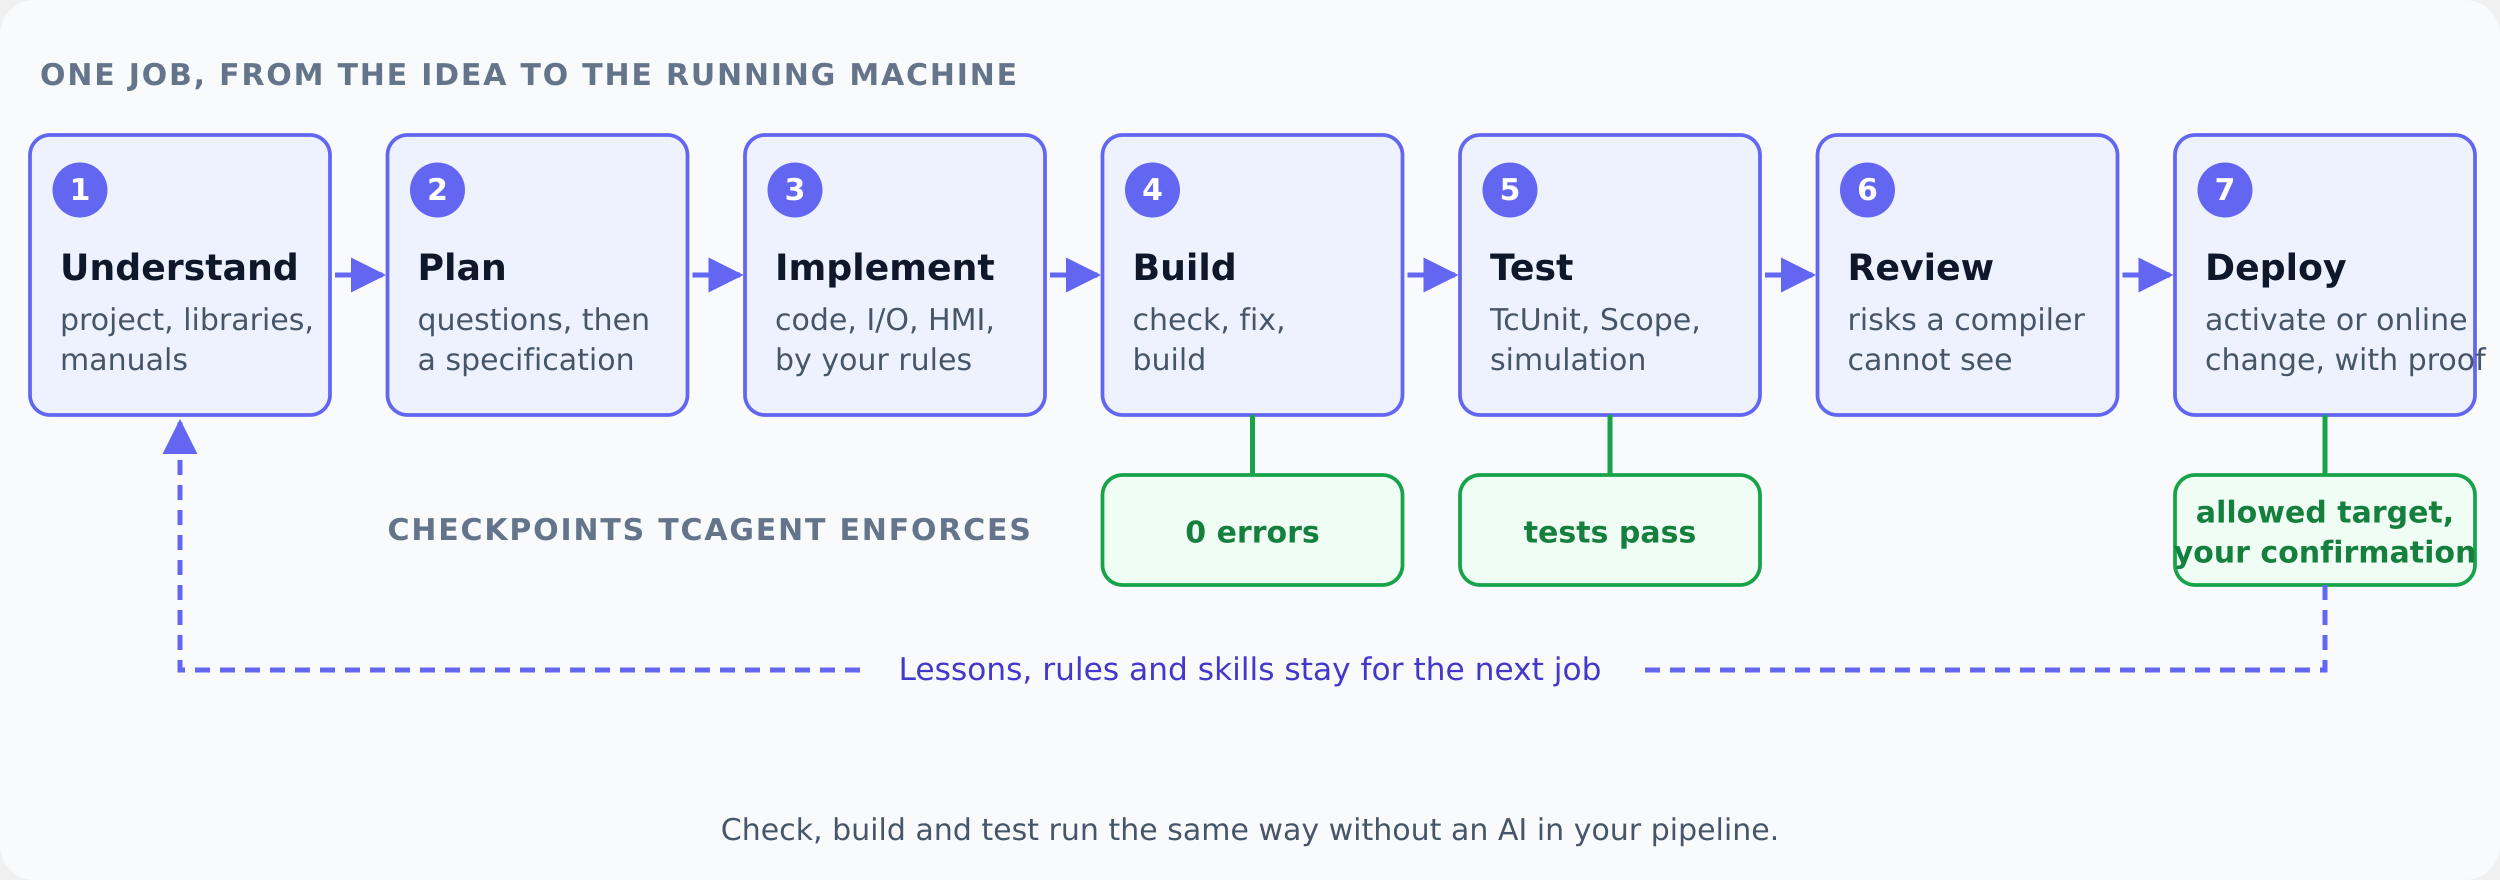
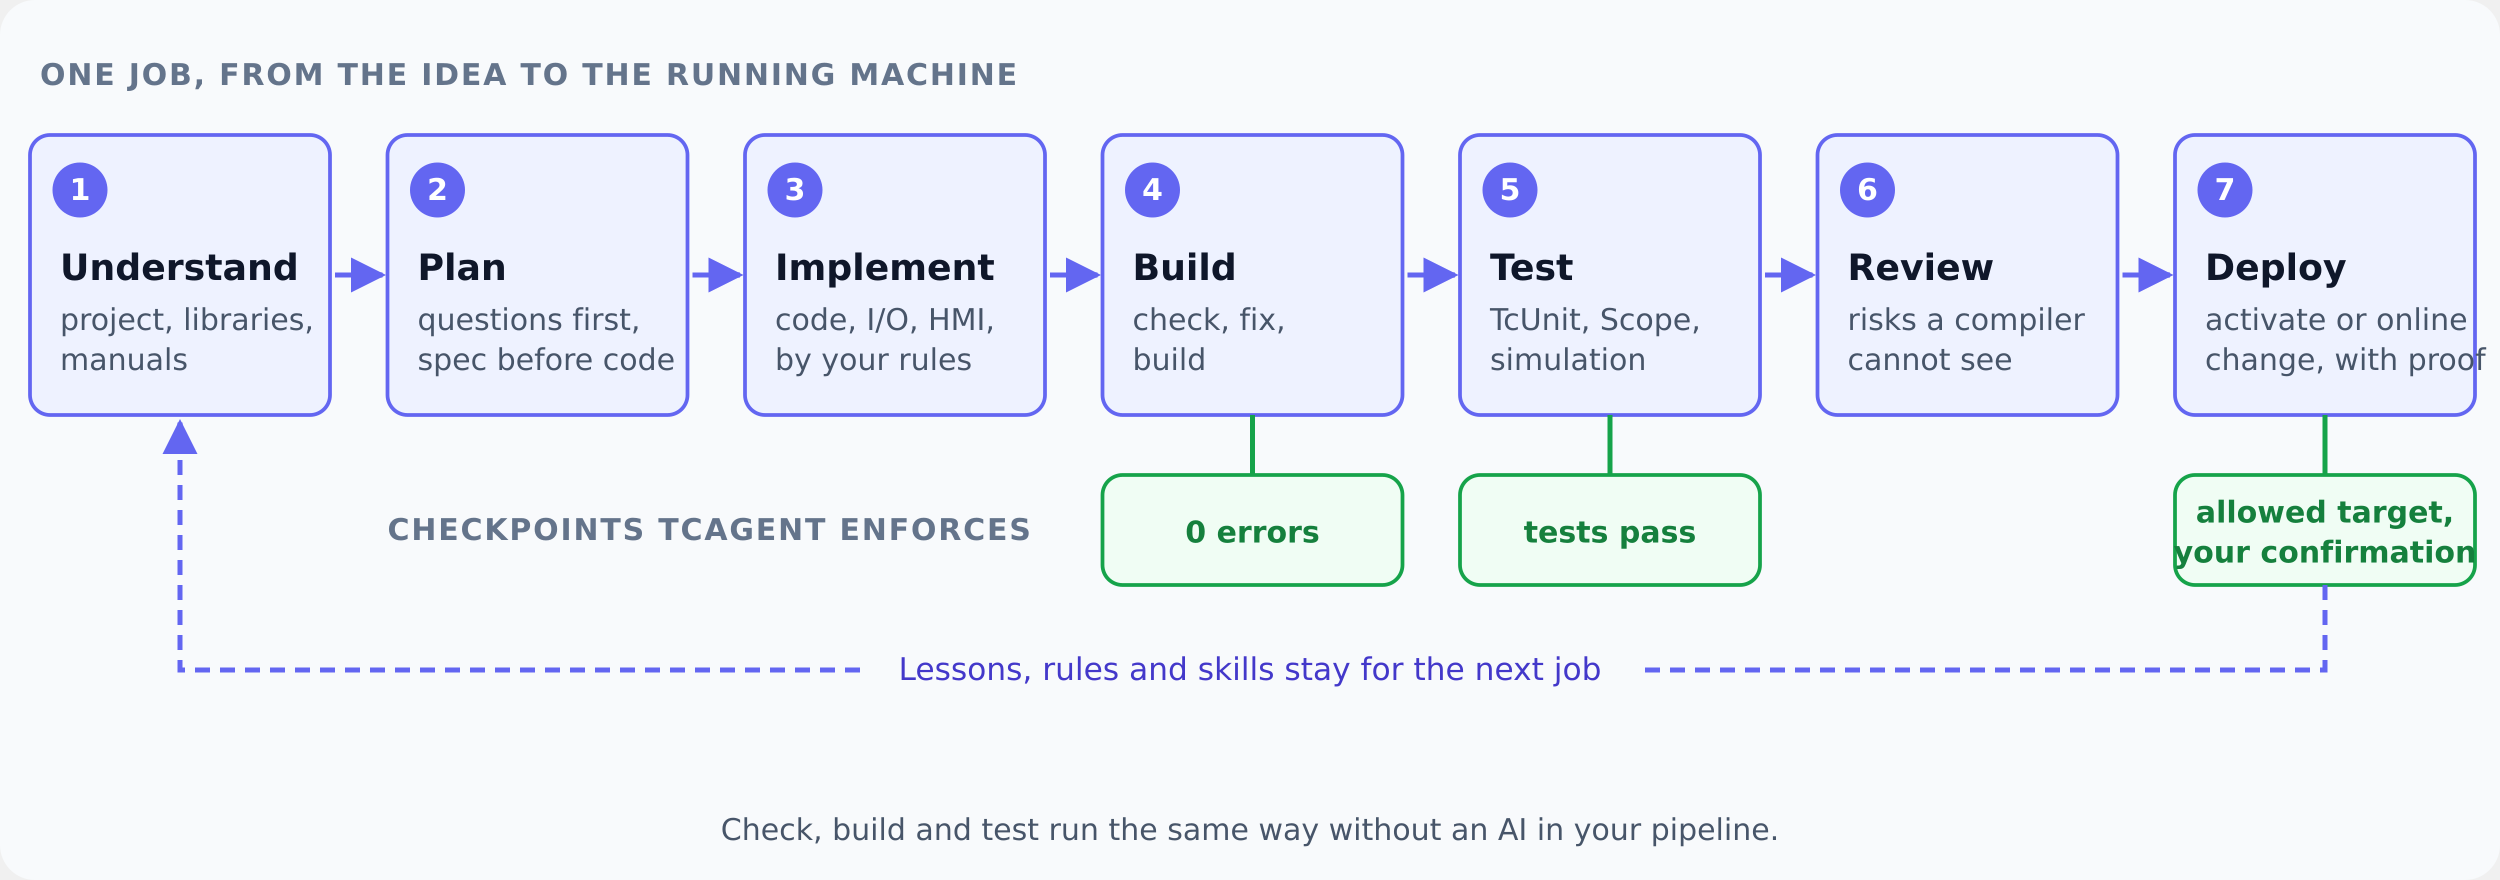
<svg xmlns="http://www.w3.org/2000/svg" viewBox="0 0 1000 352" width="1000" height="352" role="img" aria-label="The whole job in seven steps: understand, plan, implement, build, test, review, deploy. TcAgent enforces checkpoints at build, test and deploy. Lessons, rules and skills stay for the next job.">
  <defs>
    <marker id="ah" viewBox="0 0 10 10" refX="9" refY="5" markerWidth="7" markerHeight="7" orient="auto-start-reverse">
      <path d="M0,0 L10,5 L0,10 z" fill="#6366f1" />
    </marker>
  </defs>
  <style>text{font-family:"Segoe UI",system-ui,-apple-system,"DejaVu Sans",sans-serif}.h{font-size:14.5px;font-weight:700;fill:#0f172a}.s{font-size:12px;fill:#475569}.g{font-size:12px;font-weight:600;fill:#15803d}.n{font-size:12px;font-weight:700;fill:#ffffff}.z{font-size:12px;font-weight:700;fill:#64748b;letter-spacing:.06em}.l{font-size:12.5px;fill:#4338ca}</style>
  <rect x="0" y="0" width="1000" height="352" rx="14" fill="#f8fafc" />
  <text x="16" y="34" class="z">ONE JOB, FROM THE IDEA TO THE RUNNING MACHINE</text>
  <rect x="12" y="54" width="120" height="112" rx="8" fill="#eef2ff" stroke="#6366f1" stroke-width="1.5" />
  <circle cx="32" cy="76" r="11" fill="#6366f1" />
  <text x="32" y="80" class="n" text-anchor="middle">1</text>
  <text x="24" y="112" class="h">Understand</text>
  <text x="24" y="132" class="s">project, libraries,</text>
  <text x="24" y="148" class="s">manuals</text>
  <path d="M134,110 L153,110" stroke="#6366f1" stroke-width="2" fill="none" marker-end="url(#ah)" />
  <rect x="155" y="54" width="120" height="112" rx="8" fill="#eef2ff" stroke="#6366f1" stroke-width="1.5" />
  <circle cx="175" cy="76" r="11" fill="#6366f1" />
  <text x="175" y="80" class="n" text-anchor="middle">2</text>
  <text x="167" y="112" class="h">Plan</text>
-   <text x="167" y="132" class="s">questions, then</text>
-   <text x="167" y="148" class="s">a specification</text>
+   <text x="167" y="132" class="s">questions first,</text>
+   <text x="167" y="148" class="s">spec before code</text>
  <path d="M277,110 L296,110" stroke="#6366f1" stroke-width="2" fill="none" marker-end="url(#ah)" />
  <rect x="298" y="54" width="120" height="112" rx="8" fill="#eef2ff" stroke="#6366f1" stroke-width="1.5" />
  <circle cx="318" cy="76" r="11" fill="#6366f1" />
  <text x="318" y="80" class="n" text-anchor="middle">3</text>
  <text x="310" y="112" class="h">Implement</text>
  <text x="310" y="132" class="s">code, I/O, HMI,</text>
  <text x="310" y="148" class="s">by your rules</text>
  <path d="M420,110 L439,110" stroke="#6366f1" stroke-width="2" fill="none" marker-end="url(#ah)" />
  <rect x="441" y="54" width="120" height="112" rx="8" fill="#eef2ff" stroke="#6366f1" stroke-width="1.5" />
  <circle cx="461" cy="76" r="11" fill="#6366f1" />
  <text x="461" y="80" class="n" text-anchor="middle">4</text>
  <text x="453" y="112" class="h">Build</text>
  <text x="453" y="132" class="s">check, fix,</text>
  <text x="453" y="148" class="s">build</text>
  <path d="M563,110 L582,110" stroke="#6366f1" stroke-width="2" fill="none" marker-end="url(#ah)" />
  <rect x="584" y="54" width="120" height="112" rx="8" fill="#eef2ff" stroke="#6366f1" stroke-width="1.5" />
  <circle cx="604" cy="76" r="11" fill="#6366f1" />
  <text x="604" y="80" class="n" text-anchor="middle">5</text>
  <text x="596" y="112" class="h">Test</text>
  <text x="596" y="132" class="s">TcUnit, Scope,</text>
  <text x="596" y="148" class="s">simulation</text>
  <path d="M706,110 L725,110" stroke="#6366f1" stroke-width="2" fill="none" marker-end="url(#ah)" />
  <rect x="727" y="54" width="120" height="112" rx="8" fill="#eef2ff" stroke="#6366f1" stroke-width="1.5" />
  <circle cx="747" cy="76" r="11" fill="#6366f1" />
  <text x="747" y="80" class="n" text-anchor="middle">6</text>
  <text x="739" y="112" class="h">Review</text>
  <text x="739" y="132" class="s">risks a compiler</text>
  <text x="739" y="148" class="s">cannot see</text>
  <path d="M849,110 L868,110" stroke="#6366f1" stroke-width="2" fill="none" marker-end="url(#ah)" />
  <rect x="870" y="54" width="120" height="112" rx="8" fill="#eef2ff" stroke="#6366f1" stroke-width="1.5" />
  <circle cx="890" cy="76" r="11" fill="#6366f1" />
  <text x="890" y="80" class="n" text-anchor="middle">7</text>
  <text x="882" y="112" class="h">Deploy</text>
  <text x="882" y="132" class="s">activate or online</text>
  <text x="882" y="148" class="s">change, with proof</text>
  <text x="155" y="216" class="z">CHECKPOINTS TCAGENT ENFORCES</text>
  <path d="M501,166 L501,190" stroke="#16a34a" stroke-width="2" fill="none" />
  <rect x="441" y="190" width="120" height="44" rx="8" fill="#f0fdf4" stroke="#16a34a" stroke-width="1.5" />
  <text x="501" y="217" class="g" text-anchor="middle">0 errors</text>
  <path d="M644,166 L644,190" stroke="#16a34a" stroke-width="2" fill="none" />
  <rect x="584" y="190" width="120" height="44" rx="8" fill="#f0fdf4" stroke="#16a34a" stroke-width="1.5" />
  <text x="644" y="217" class="g" text-anchor="middle">tests pass</text>
  <path d="M930,166 L930,190" stroke="#16a34a" stroke-width="2" fill="none" />
  <rect x="870" y="190" width="120" height="44" rx="8" fill="#f0fdf4" stroke="#16a34a" stroke-width="1.5" />
  <text x="930" y="209" class="g" text-anchor="middle">allowed target,</text>
  <text x="930" y="225" class="g" text-anchor="middle">your confirmation</text>
  <path d="M930,234 L930,268 L72,268 L72,169" stroke="#6366f1" stroke-width="2" stroke-dasharray="6 4" fill="none" marker-end="url(#ah)" />
  <rect x="346" y="256" width="308" height="24" fill="#f8fafc" />
  <text x="500" y="272" class="l" text-anchor="middle">Lessons, rules and skills stay for the next job</text>
  <text x="500" y="336" class="s" text-anchor="middle">Check, build and test run the same way without an AI in your pipeline.</text>
</svg>
